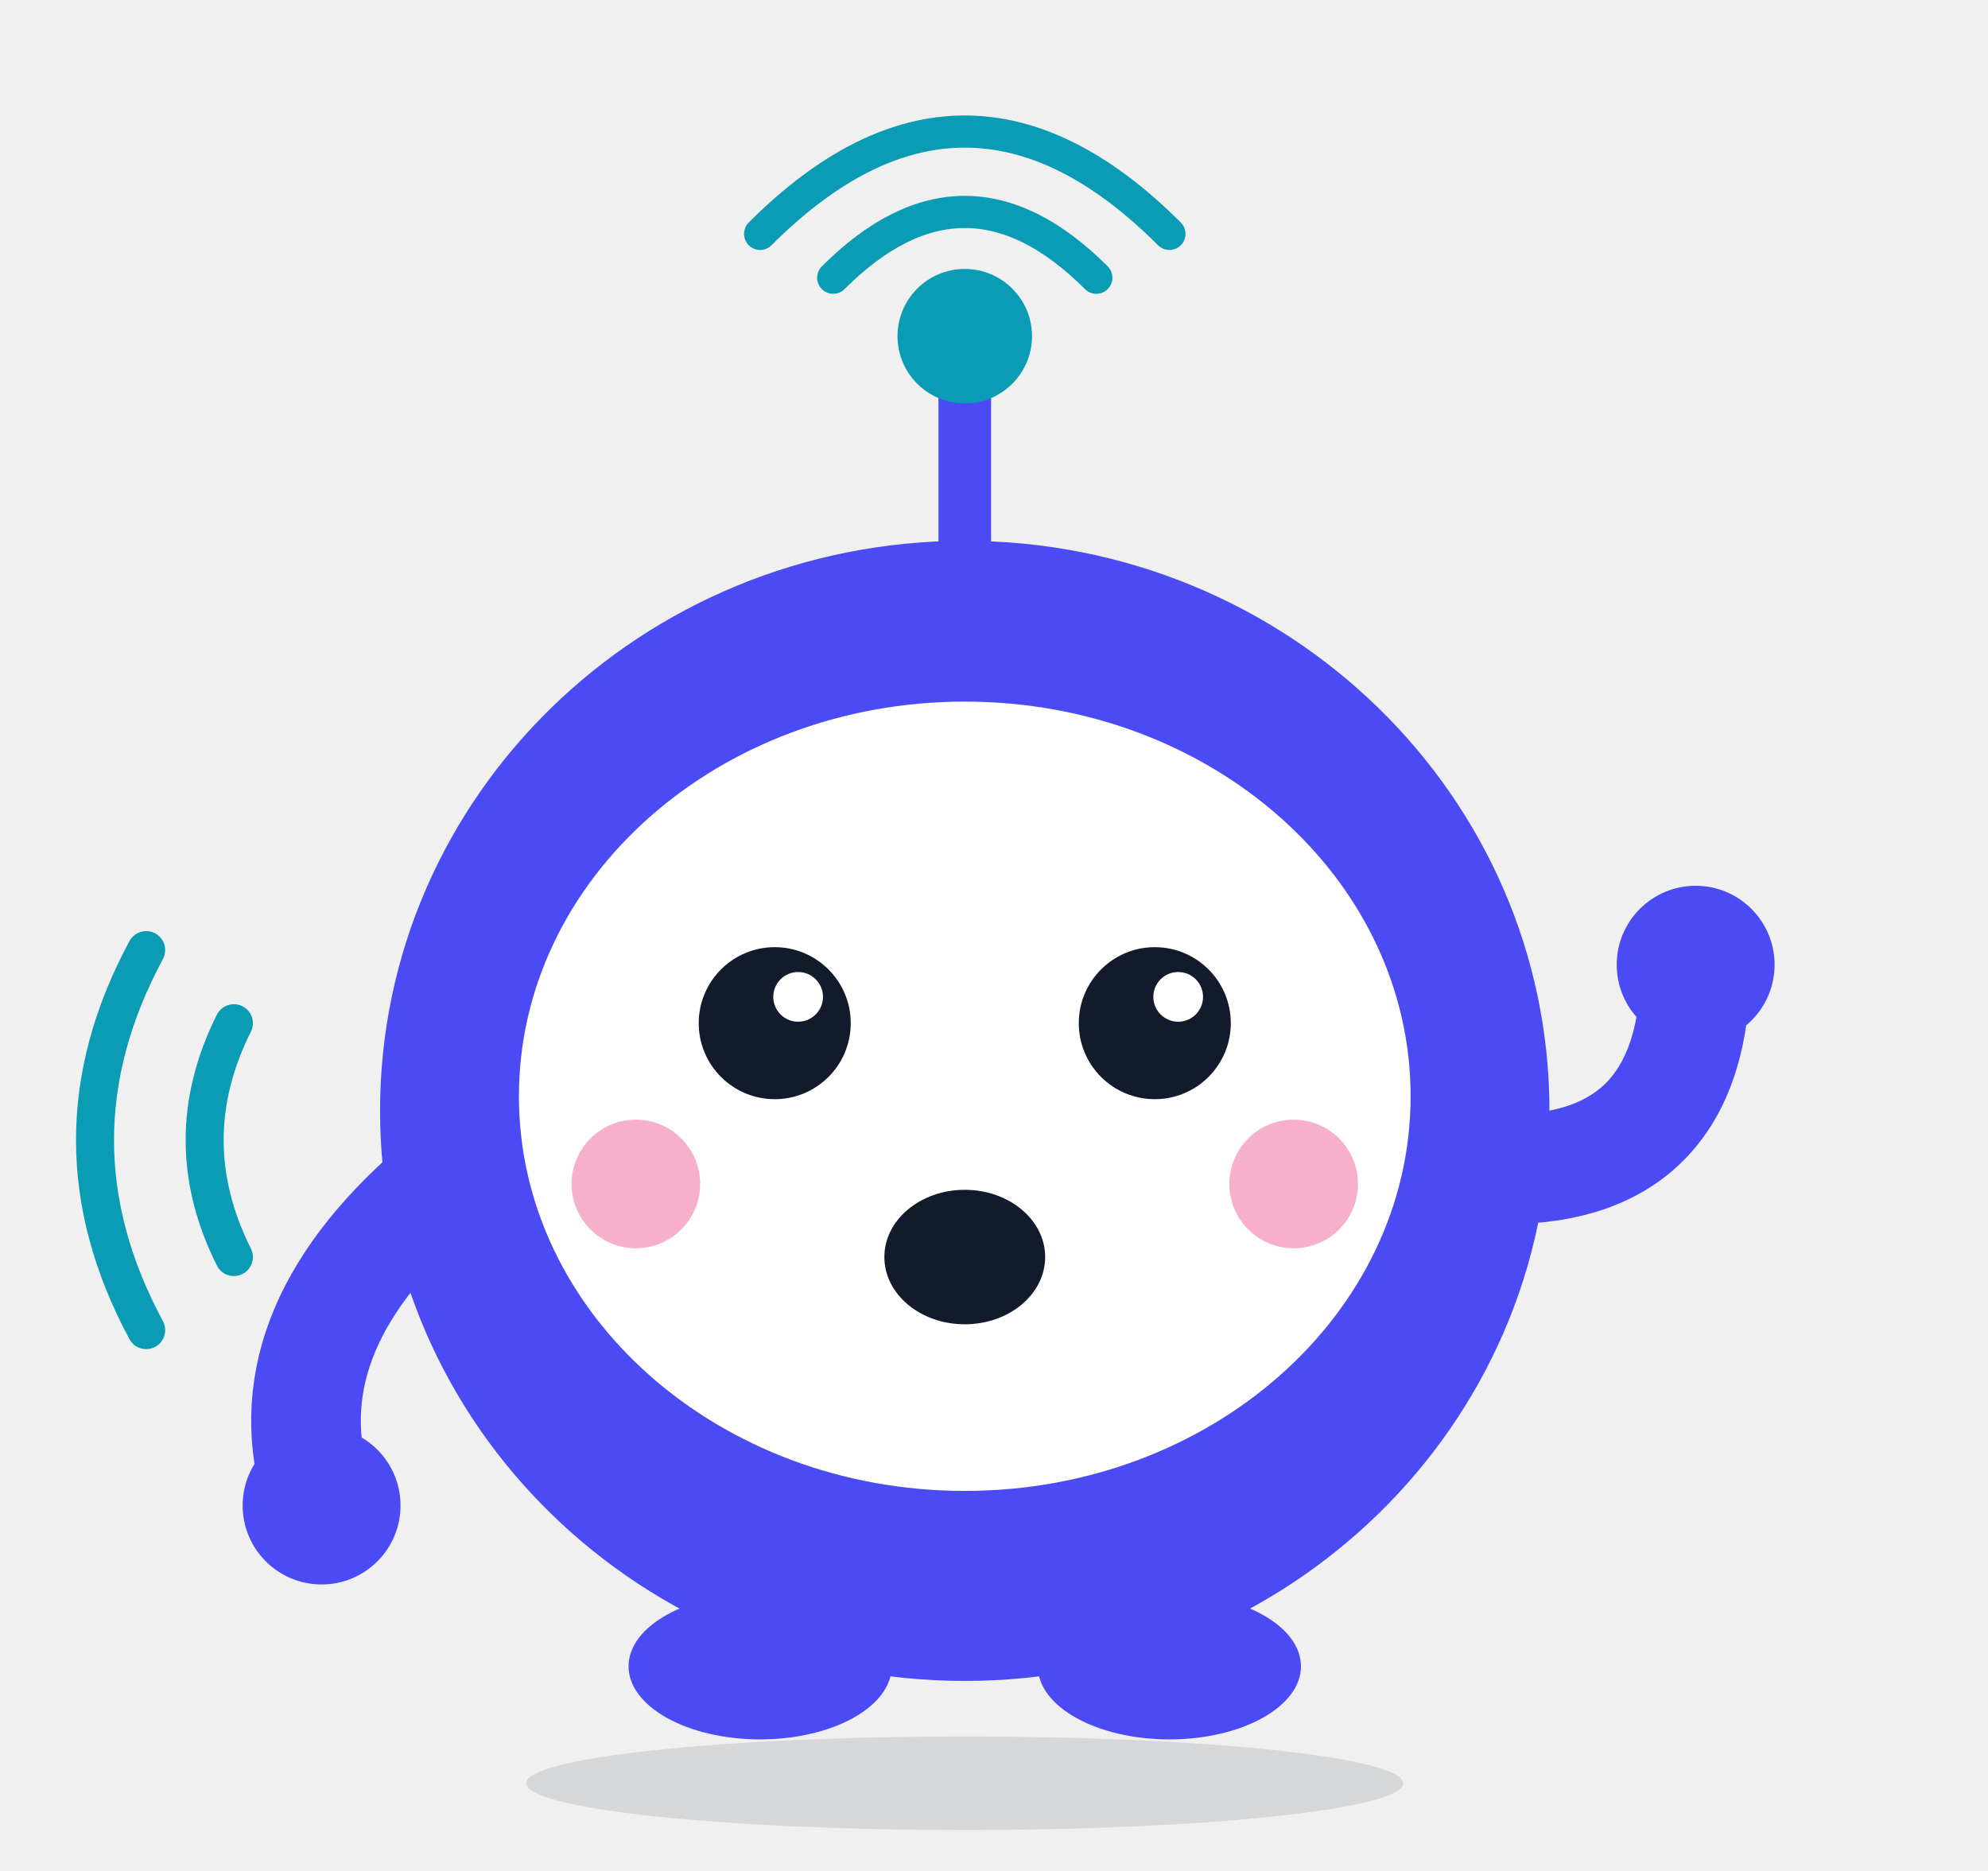
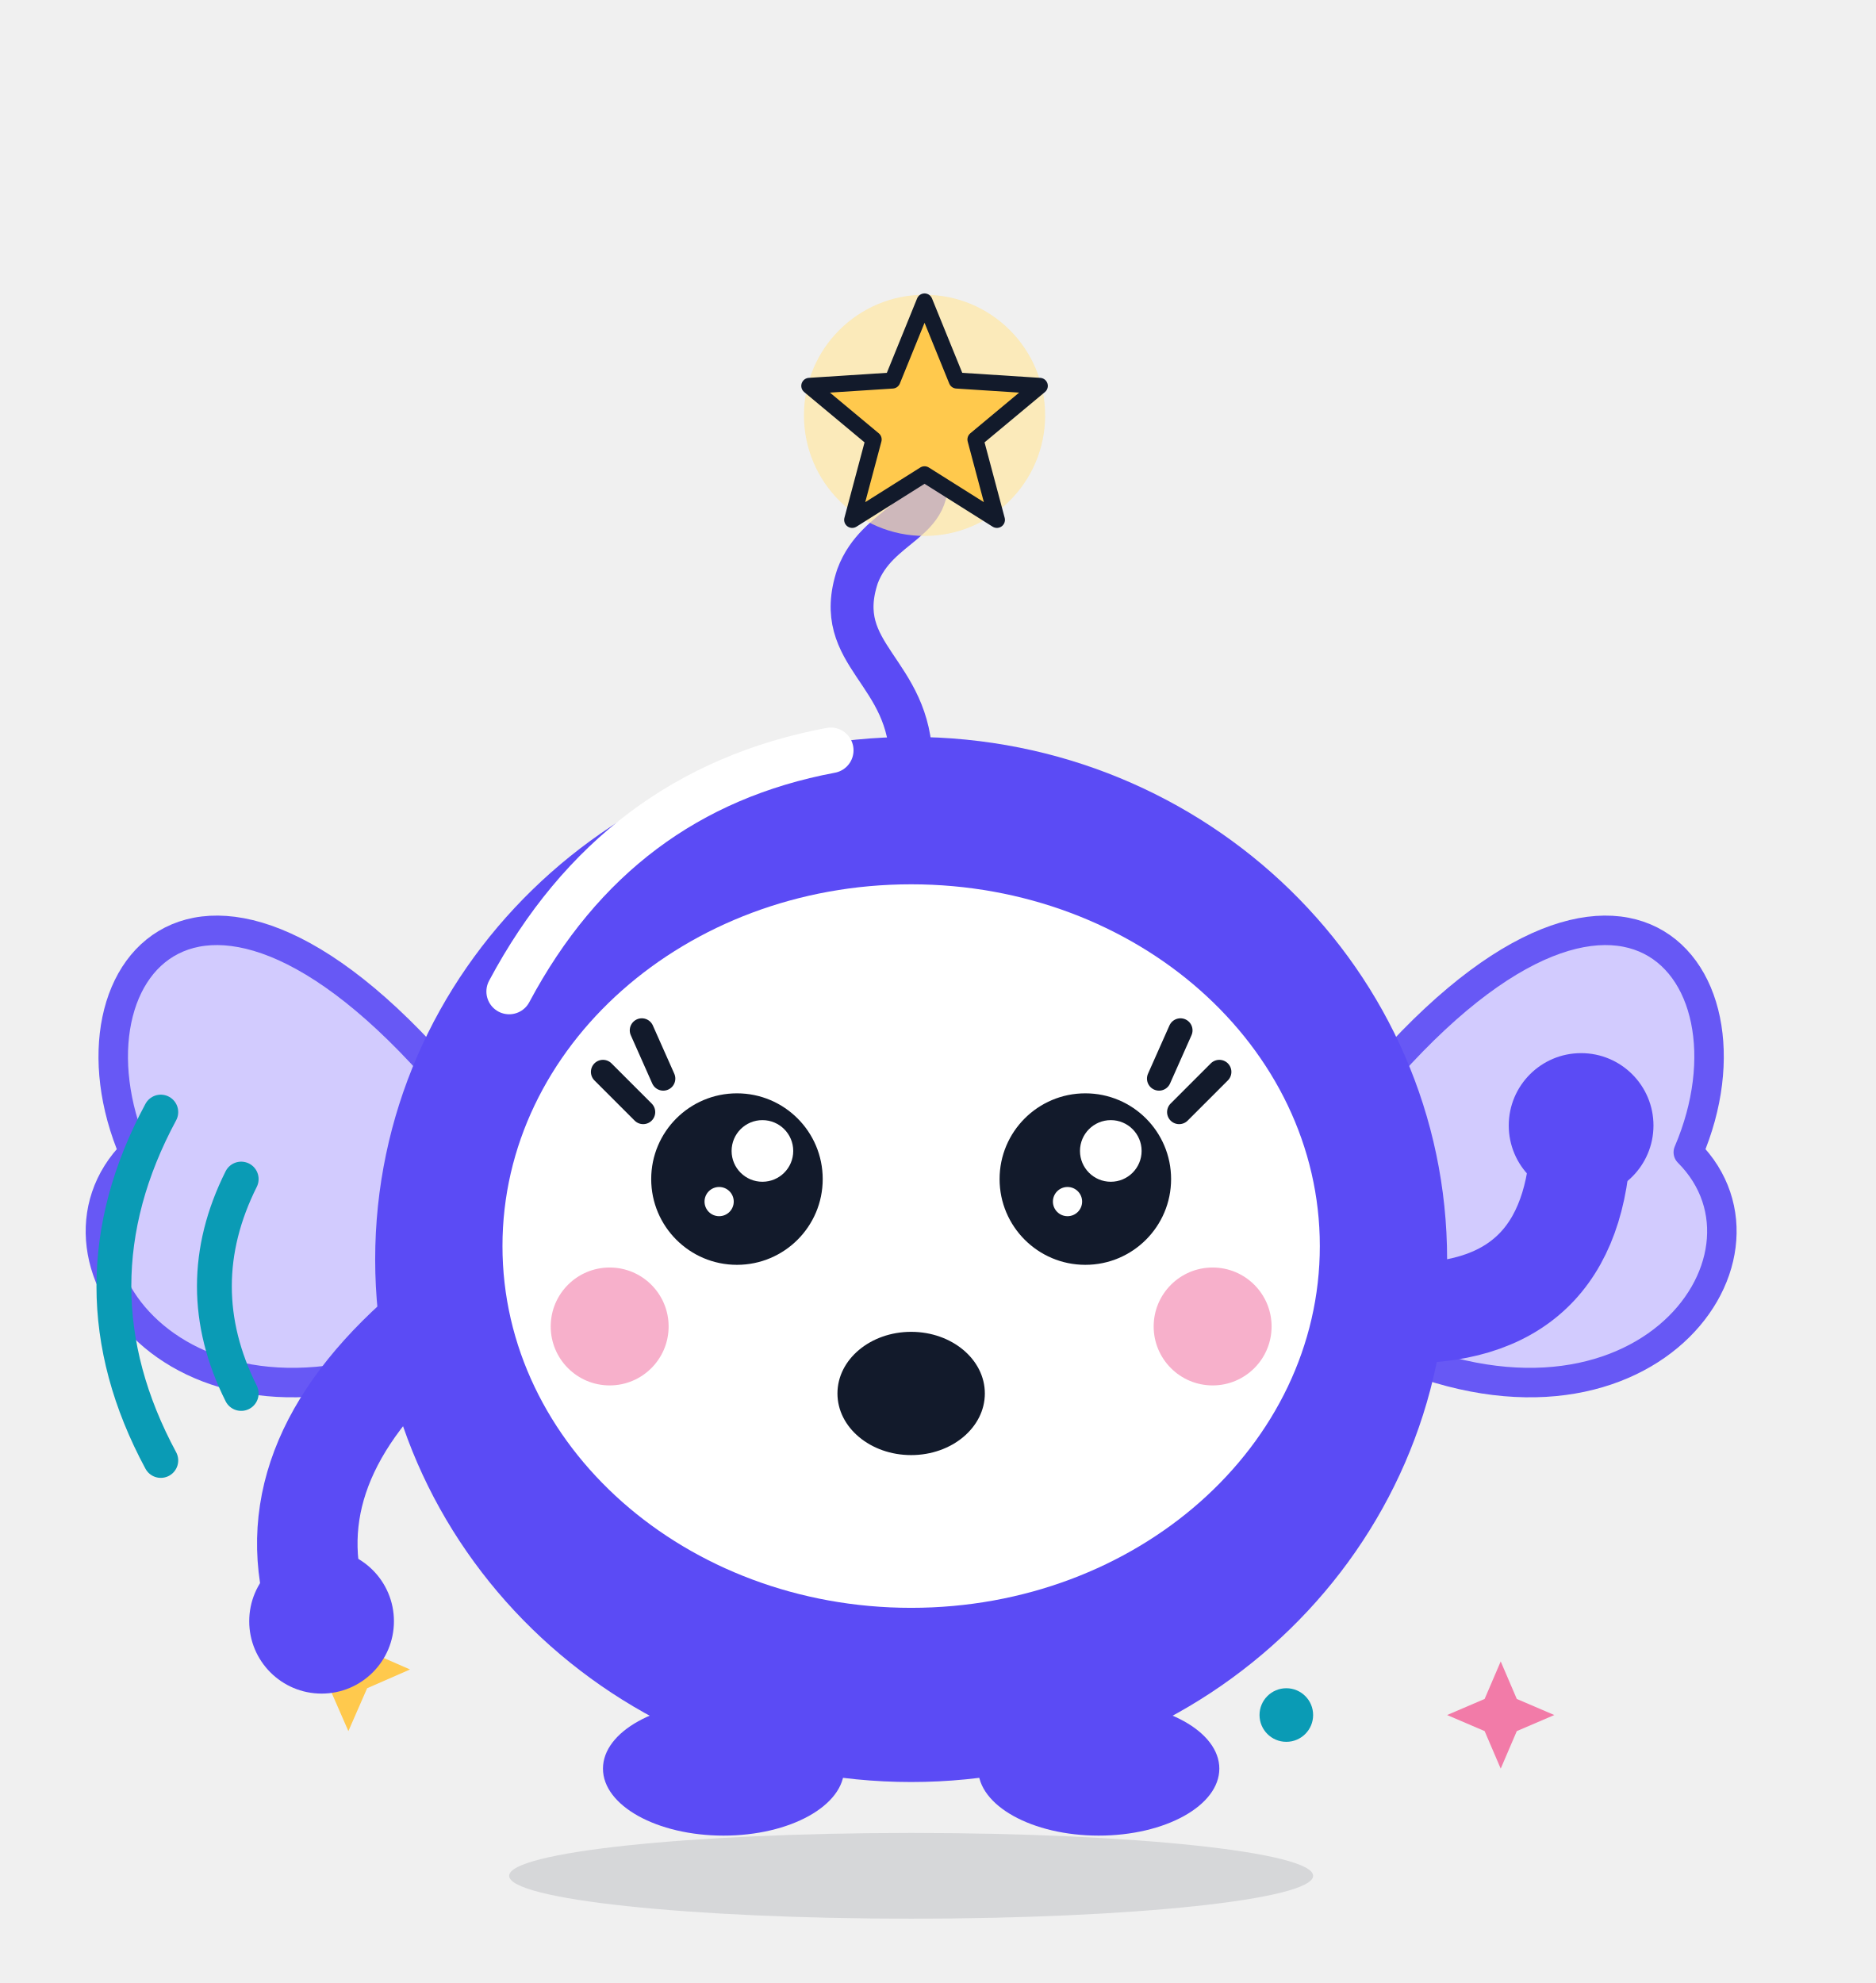
- <svg xmlns="http://www.w3.org/2000/svg" viewBox="-6 -10 136 128" width="272" height="256" role="img" aria-labelledby="t">
-   <style>.rd-all{transform-box:fill-box;transform-origin:50% 100%;animation:rd-float 2.4s ease-in-out infinite}
+ <svg xmlns="http://www.w3.org/2000/svg" viewBox="-8 -28 140 148" width="280" height="296" role="img" aria-labelledby="t">
+   <style>.rd-wingL{transform-box:fill-box;transform-origin:100% 70%;animation:rd-flapL .38s ease-in-out infinite alternate}
+ .rd-wingR{transform-box:fill-box;transform-origin:0% 70%;animation:rd-flapR .38s ease-in-out infinite alternate}
+ .rd-star{transform-box:fill-box;transform-origin:center;animation:rd-star 2.2s ease-in-out infinite}
+ .rd-dust{transform-box:fill-box;transform-origin:center;animation:rd-dust 3s ease-in infinite}.rd-dust.b{animation-delay:1s}.rd-dust.c{animation-delay:2s}
+ .rd-shine{animation:rd-shine 3s ease-in-out infinite}
+ .rd-all{transform-box:fill-box;transform-origin:50% 100%;animation:rd-float 2.4s ease-in-out infinite}
.rd-look{animation:rd-look 5s ease-in-out infinite}
.rd-swing{transform-box:fill-box;transform-origin:100% 0%;animation:rd-swing 1.6s ease-in-out infinite alternate}
.rd-tip{transform-box:fill-box;transform-origin:center;animation:rd-tip 1.2s ease-in-out infinite alternate}
.rd-cheek{animation:rd-cheek 2.4s ease-in-out infinite}
- .rd-look,.rd-eyes,.rd-mouth-t,.rd-wave,.rd-bulb,.rd-ping,.rd-spark,.rd-dot,.rd-drop,.rd-sym,.rd-armL,.rd-armR,.rd-q{transform-box:fill-box;transform-origin:center}
+ .rd-dust,.rd-look,.rd-eyes,.rd-mouth-t,.rd-wave,.rd-bulb,.rd-ping,.rd-spark,.rd-dot,.rd-drop,.rd-sym,.rd-armL,.rd-armR,.rd-q{transform-box:fill-box;transform-origin:center}
.rd-eyes{animation:rd-blink 3.2s infinite}
.rd-ping{animation:rd-ping 2.4s ease-out infinite;transform-origin:50% 100%}
.rd-ping.b{animation-delay:.5s}
.rd-wave{transform-origin:0% 100%;animation:rd-wave .55s ease-in-out infinite alternate}
.rd-mouth-t{animation:rd-talk .24s ease-in-out infinite alternate}
.rd-snd{animation:rd-fade 1s ease-in-out infinite}.rd-snd.b{animation-delay:.3s}
.rd-bulb{animation:rd-pop 1.4s ease-in-out infinite alternate}
.rd-dot{animation:rd-fade 1.6s ease-in-out infinite}.rd-dot.b{animation-delay:.25s}.rd-dot.c{animation-delay:.5s}
.rd-spark{animation:rd-twinkle 1.1s ease-in-out infinite alternate}.rd-spark.b{animation-delay:.35s}.rd-spark.c{animation-delay:.7s}
.rd-jump{animation:rd-jump .5s cubic-bezier(.3,0,.5,1) infinite alternate}
.rd-drop{animation:rd-drop 1.8s ease-in infinite}
.rd-sym{animation:rd-bob 1.8s ease-in-out infinite alternate}.rd-sym.b{animation-delay:.4s}.rd-sym.c{animation-delay:.8s}
.rd-q{animation:rd-tilt 1.6s ease-in-out infinite alternate}
.rd-point{transform-box:fill-box;transform-origin:0% 100%;animation:rd-point .8s ease-in-out infinite alternate}
.rd-fist{transform-box:fill-box;transform-origin:100% 100%;animation:rd-fist .5s ease-in-out infinite alternate}
@keyframes rd-float{0%,100%{transform:translateY(0) rotate(0deg) scale(1,1)}25%{transform:translateY(-5px) rotate(-2.5deg) scale(.98,1.03)}50%{transform:translateY(-7px) rotate(0deg) scale(1,1)}75%{transform:translateY(-5px) rotate(2.5deg) scale(.98,1.03)}}
+ @keyframes rd-flapL{from{transform:rotate(8deg) scaleX(1)}to{transform:rotate(-14deg) scaleX(.72)}}
+ @keyframes rd-flapR{from{transform:rotate(-8deg) scaleX(1)}to{transform:rotate(14deg) scaleX(.72)}}
+ @keyframes rd-star{0%,100%{transform:rotate(0deg) scale(1)}50%{transform:rotate(72deg) scale(1.22)}}
+ @keyframes rd-dust{0%{transform:translateY(8px) scale(.3);opacity:0}20%{opacity:1}100%{transform:translateY(-26px) scale(1) rotate(90deg);opacity:0}}
+ @keyframes rd-shine{0%,100%{opacity:.35}50%{opacity:.75}}
@keyframes rd-look{0%,30%,100%{transform:translateX(0)}38%,55%{transform:translateX(-2.5px)}63%,80%{transform:translateX(2.5px)}}
@keyframes rd-swing{from{transform:rotate(-12deg)}to{transform:rotate(10deg)}}
@keyframes rd-tip{from{transform:scale(.85)}to{transform:scale(1.25)}}
@keyframes rd-cheek{0%,100%{opacity:.35}50%{opacity:.75}}
@keyframes rd-blink{0%,93%,100%{transform:scaleY(1)}96.5%{transform:scaleY(.08)}}
@keyframes rd-ping{0%{opacity:.9;transform:scale(.5)}100%{opacity:0;transform:scale(1.25)}}
@keyframes rd-wave{from{transform:rotate(-18deg)}to{transform:rotate(24deg)}}
@keyframes rd-talk{from{transform:scaleY(.3)}to{transform:scaleY(1.4)}}
@keyframes rd-fade{0%,100%{opacity:.15}50%{opacity:1}}
@keyframes rd-pop{from{transform:scale(.8) rotate(-6deg)}to{transform:scale(1.2) rotate(6deg)}}
@keyframes rd-twinkle{from{transform:scale(.4) rotate(0deg);opacity:.3}to{transform:scale(1.1) rotate(25deg);opacity:1}}
@keyframes rd-jump{from{transform:translateY(0) scale(1.04,.96)}to{transform:translateY(-12px) scale(.97,1.04)}}
@keyframes rd-drop{0%{transform:translateY(-3px);opacity:0}25%{opacity:1}100%{transform:translateY(9px);opacity:0}}
@keyframes rd-bob{from{transform:translateY(4px) rotate(-8deg)}to{transform:translateY(-5px) rotate(8deg)}}
@keyframes rd-tilt{from{transform:rotate(-14deg) translateY(2px)}to{transform:rotate(14deg) translateY(-3px)}}
@keyframes rd-point{from{transform:rotate(4deg)}to{transform:rotate(-16deg)}}
@keyframes rd-fist{from{transform:rotate(-6deg)}to{transform:rotate(16deg)}}
@media (prefers-reduced-motion:reduce){.rd-all,.rd-all *{animation:none!important}}</style>
  <ellipse cx="60" cy="112" rx="30" ry="3.2" fill="#121A2B" opacity=".12" />
  <g class="rd-all">
    <g>
-       <path d="M60 28 V15" stroke="#4B4BF5" stroke-width="3.6" stroke-linecap="round" />
-       <path class="rd-ping" d="M51 9 Q60 0 69 9" fill="none" stroke="#0A9BB5" stroke-width="2.2" stroke-linecap="round" />
-       <path class="rd-ping b" d="M46 6 Q60 -8 74 6" fill="none" stroke="#0A9BB5" stroke-width="2.2" stroke-linecap="round" />
-       <circle class="rd-tip" cx="60" cy="13" r="4.6" fill="#0A9BB5" />
-       <ellipse cx="46" cy="104" rx="9" ry="5" fill="#4B4BF5" />
-       <ellipse cx="74" cy="104" rx="9" ry="5" fill="#4B4BF5" />
+       <path class="rd-wingL" d="M28 56 C8 30 -4 44 2 58 C-6 66 6 82 26 72 Z" fill="#CFC8FF" stroke="#5B4BF5" stroke-width="2.2" stroke-linejoin="round" opacity=".92" />
+       <path class="rd-wingR" d="M92 56 C112 30 124 44 118 58 C126 66 114 82 94 72 Z" fill="#CFC8FF" stroke="#5B4BF5" stroke-width="2.2" stroke-linejoin="round" opacity=".92" />
+       <path d="M60 29 C60 22 54 21 56 15 C57.5 11 62 11 61 7" fill="none" stroke="#5B4BF5" stroke-width="3.2" stroke-linecap="round" />
+       <circle class="rd-ping" cx="61" cy="3" r="9" fill="#FFE7A3" opacity=".7" />
+       <path class="rd-star" d="M61 -5.5 L63.4 0.4 L69.6 0.8 L64.8 4.8 L66.4 10.8 L61 7.4 L55.6 10.8 L57.2 4.8 L52.4 0.8 L58.6 0.4 Z" fill="#FFC94D" stroke="#121A2B" stroke-width="1.2" stroke-linejoin="round" />
+       <path class="rd-dust" d="M18 92 l1.4 3.2 l3.2 1.4 l-3.2 1.4 l-1.4 3.2 l-1.4 -3.2 l-3.2 -1.4 l3.2 -1.4 z" fill="#FFC94D" />
+       <path class="rd-dust b" d="M104 96 l1.2 2.8 l2.8 1.2 l-2.8 1.2 l-1.2 2.8 l-1.2 -2.8 l-2.8 -1.2 l2.8 -1.2 z" fill="#F27BA8" />
+       <circle class="rd-dust c" cx="88" cy="100" r="2" fill="#0A9BB5" />
+       <ellipse cx="46" cy="104" rx="9" ry="5" fill="#5B4BF5" />
+       <ellipse cx="74" cy="104" rx="9" ry="5" fill="#5B4BF5" />
      <g class="rd-swing">
-         <path d="M23 72 Q12 82 16 93" fill="none" stroke="#4B4BF5" stroke-width="7.5" stroke-linecap="round" />
-         <circle cx="16" cy="93" r="5.4" fill="#4B4BF5" />
+         <path d="M23 72 Q12 82 16 93" fill="none" stroke="#5B4BF5" stroke-width="7.5" stroke-linecap="round" />
+         <circle cx="16" cy="93" r="5.4" fill="#5B4BF5" />
      </g>
      <g class="rd-point">
-         <path d="M97 70 Q110 70 110 56" fill="none" stroke="#4B4BF5" stroke-width="7.5" stroke-linecap="round" />
-         <circle cx="110" cy="56" r="5.4" fill="#4B4BF5" />
+         <path d="M97 70 Q110 70 110 56" fill="none" stroke="#5B4BF5" stroke-width="7.5" stroke-linecap="round" />
+         <circle cx="110" cy="56" r="5.4" fill="#5B4BF5" />
      </g>
-       <ellipse cx="60" cy="66" rx="40" ry="39" fill="#4B4BF5" />
+       <ellipse cx="60" cy="66" rx="40" ry="39" fill="#5B4BF5" />
+       <path class="rd-shine" d="M30 46 Q38 31 54 28" fill="none" stroke="#FFFFFF" stroke-width="3.4" stroke-linecap="round" />
      <ellipse cx="60" cy="65" rx="30.5" ry="27" fill="#FFFFFF" />
      <g class="rd-cheek">
        <circle cx="37.5" cy="71" r="4.4" fill="#F27BA8" opacity=".6" />
        <circle cx="82.5" cy="71" r="4.4" fill="#F27BA8" opacity=".6" />
      </g>
      <g class="rd-look">
        <g class="rd-eyes">
-           <circle cx="47" cy="60" r="5.2" fill="#121A2B" />
-           <circle cx="48.6" cy="58.2" r="1.7" fill="#FFFFFF" />
-           <circle cx="73" cy="60" r="5.2" fill="#121A2B" />
-           <circle cx="74.6" cy="58.2" r="1.7" fill="#FFFFFF" />
+           <circle cx="47" cy="60" r="6.4" fill="#121A2B" />
+           <circle cx="48.9" cy="57.9" r="2.3" fill="#FFFFFF" />
+           <circle cx="45.67" cy="61.68" r="1.09" fill="#FFFFFF" />
+           <circle cx="73" cy="60" r="6.4" fill="#121A2B" />
+           <circle cx="74.9" cy="57.9" r="2.3" fill="#FFFFFF" />
+           <circle cx="71.67" cy="61.68" r="1.09" fill="#FFFFFF" />
+           <path d="M40 55 l-3 -3 M41.5 52.5 l-1.6 -3.6 M80 55 l3 -3 M78.5 52.5 l1.6 -3.6" stroke="#121A2B" stroke-width="1.8" stroke-linecap="round" />
        </g>
      </g>
      <ellipse class="rd-mouth-t" cx="60" cy="76" rx="5.5" ry="4.6" fill="#121A2B" />
      <path class="rd-snd" d="M10 60 Q6 68 10 76" fill="none" stroke="#0A9BB5" stroke-width="2.6" stroke-linecap="round" />
      <path class="rd-snd b" d="M4 55 Q-3 68 4 81" fill="none" stroke="#0A9BB5" stroke-width="2.6" stroke-linecap="round" />
    </g>
  </g>
</svg>
